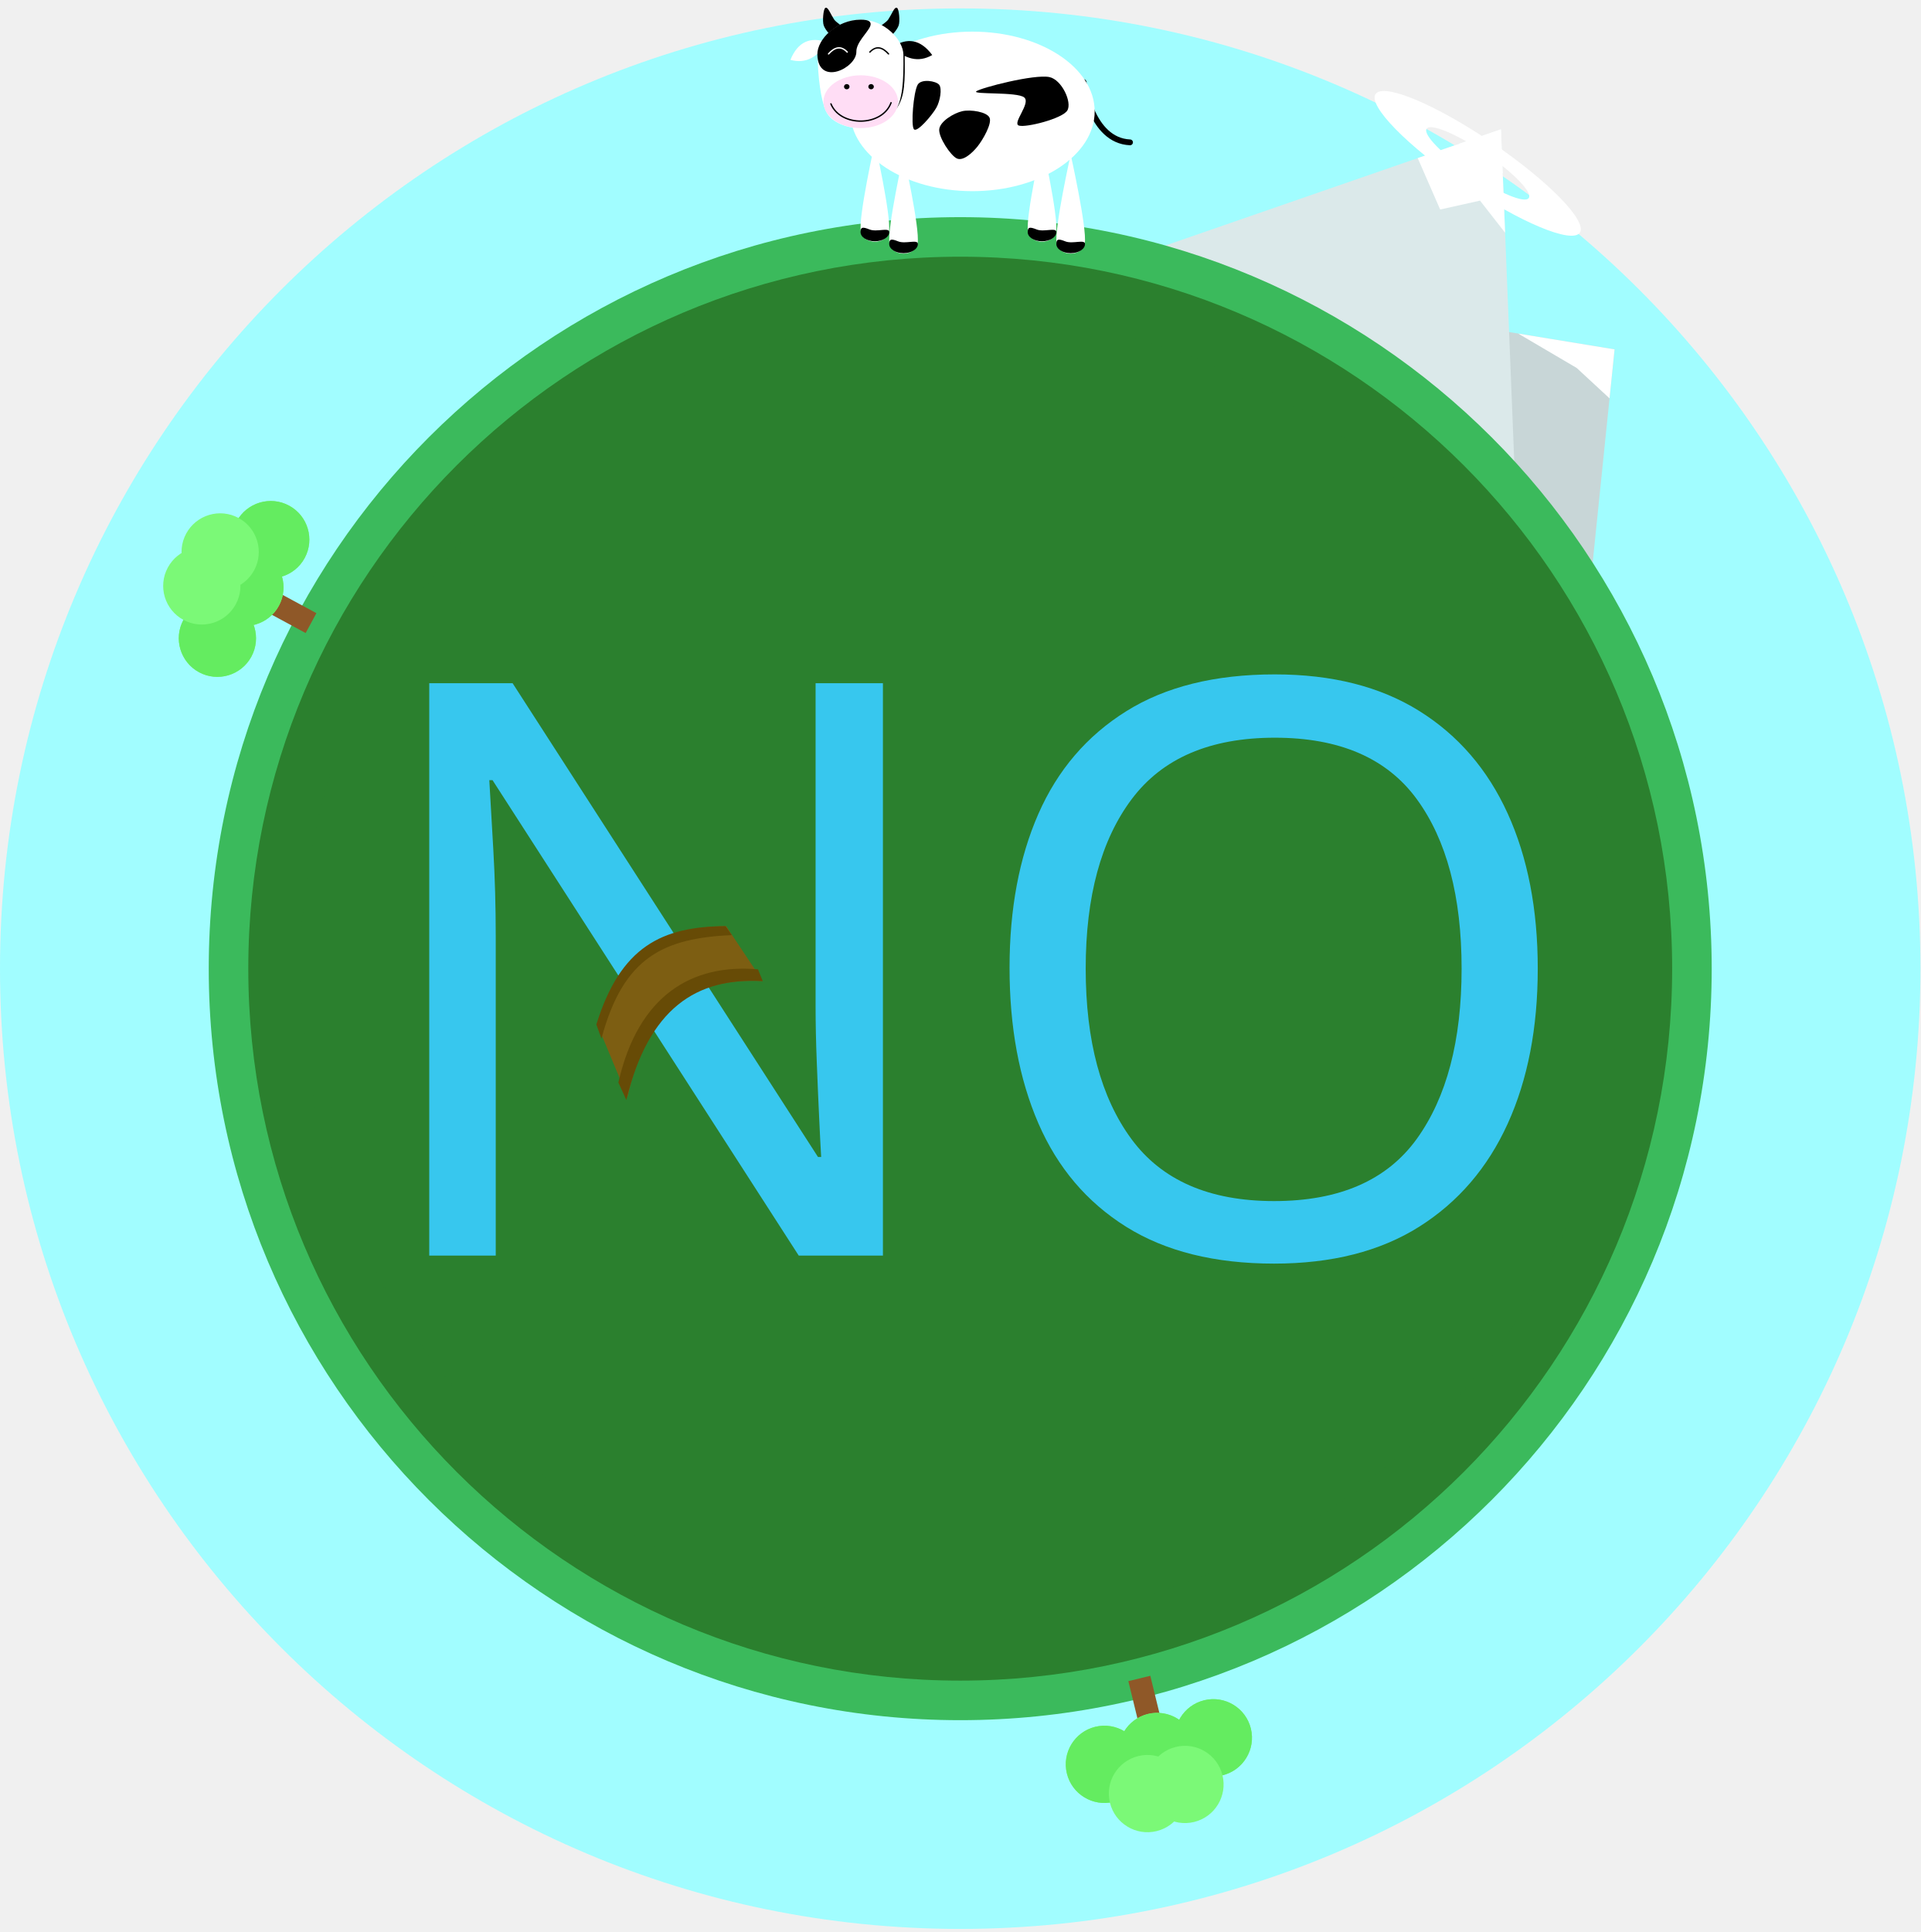
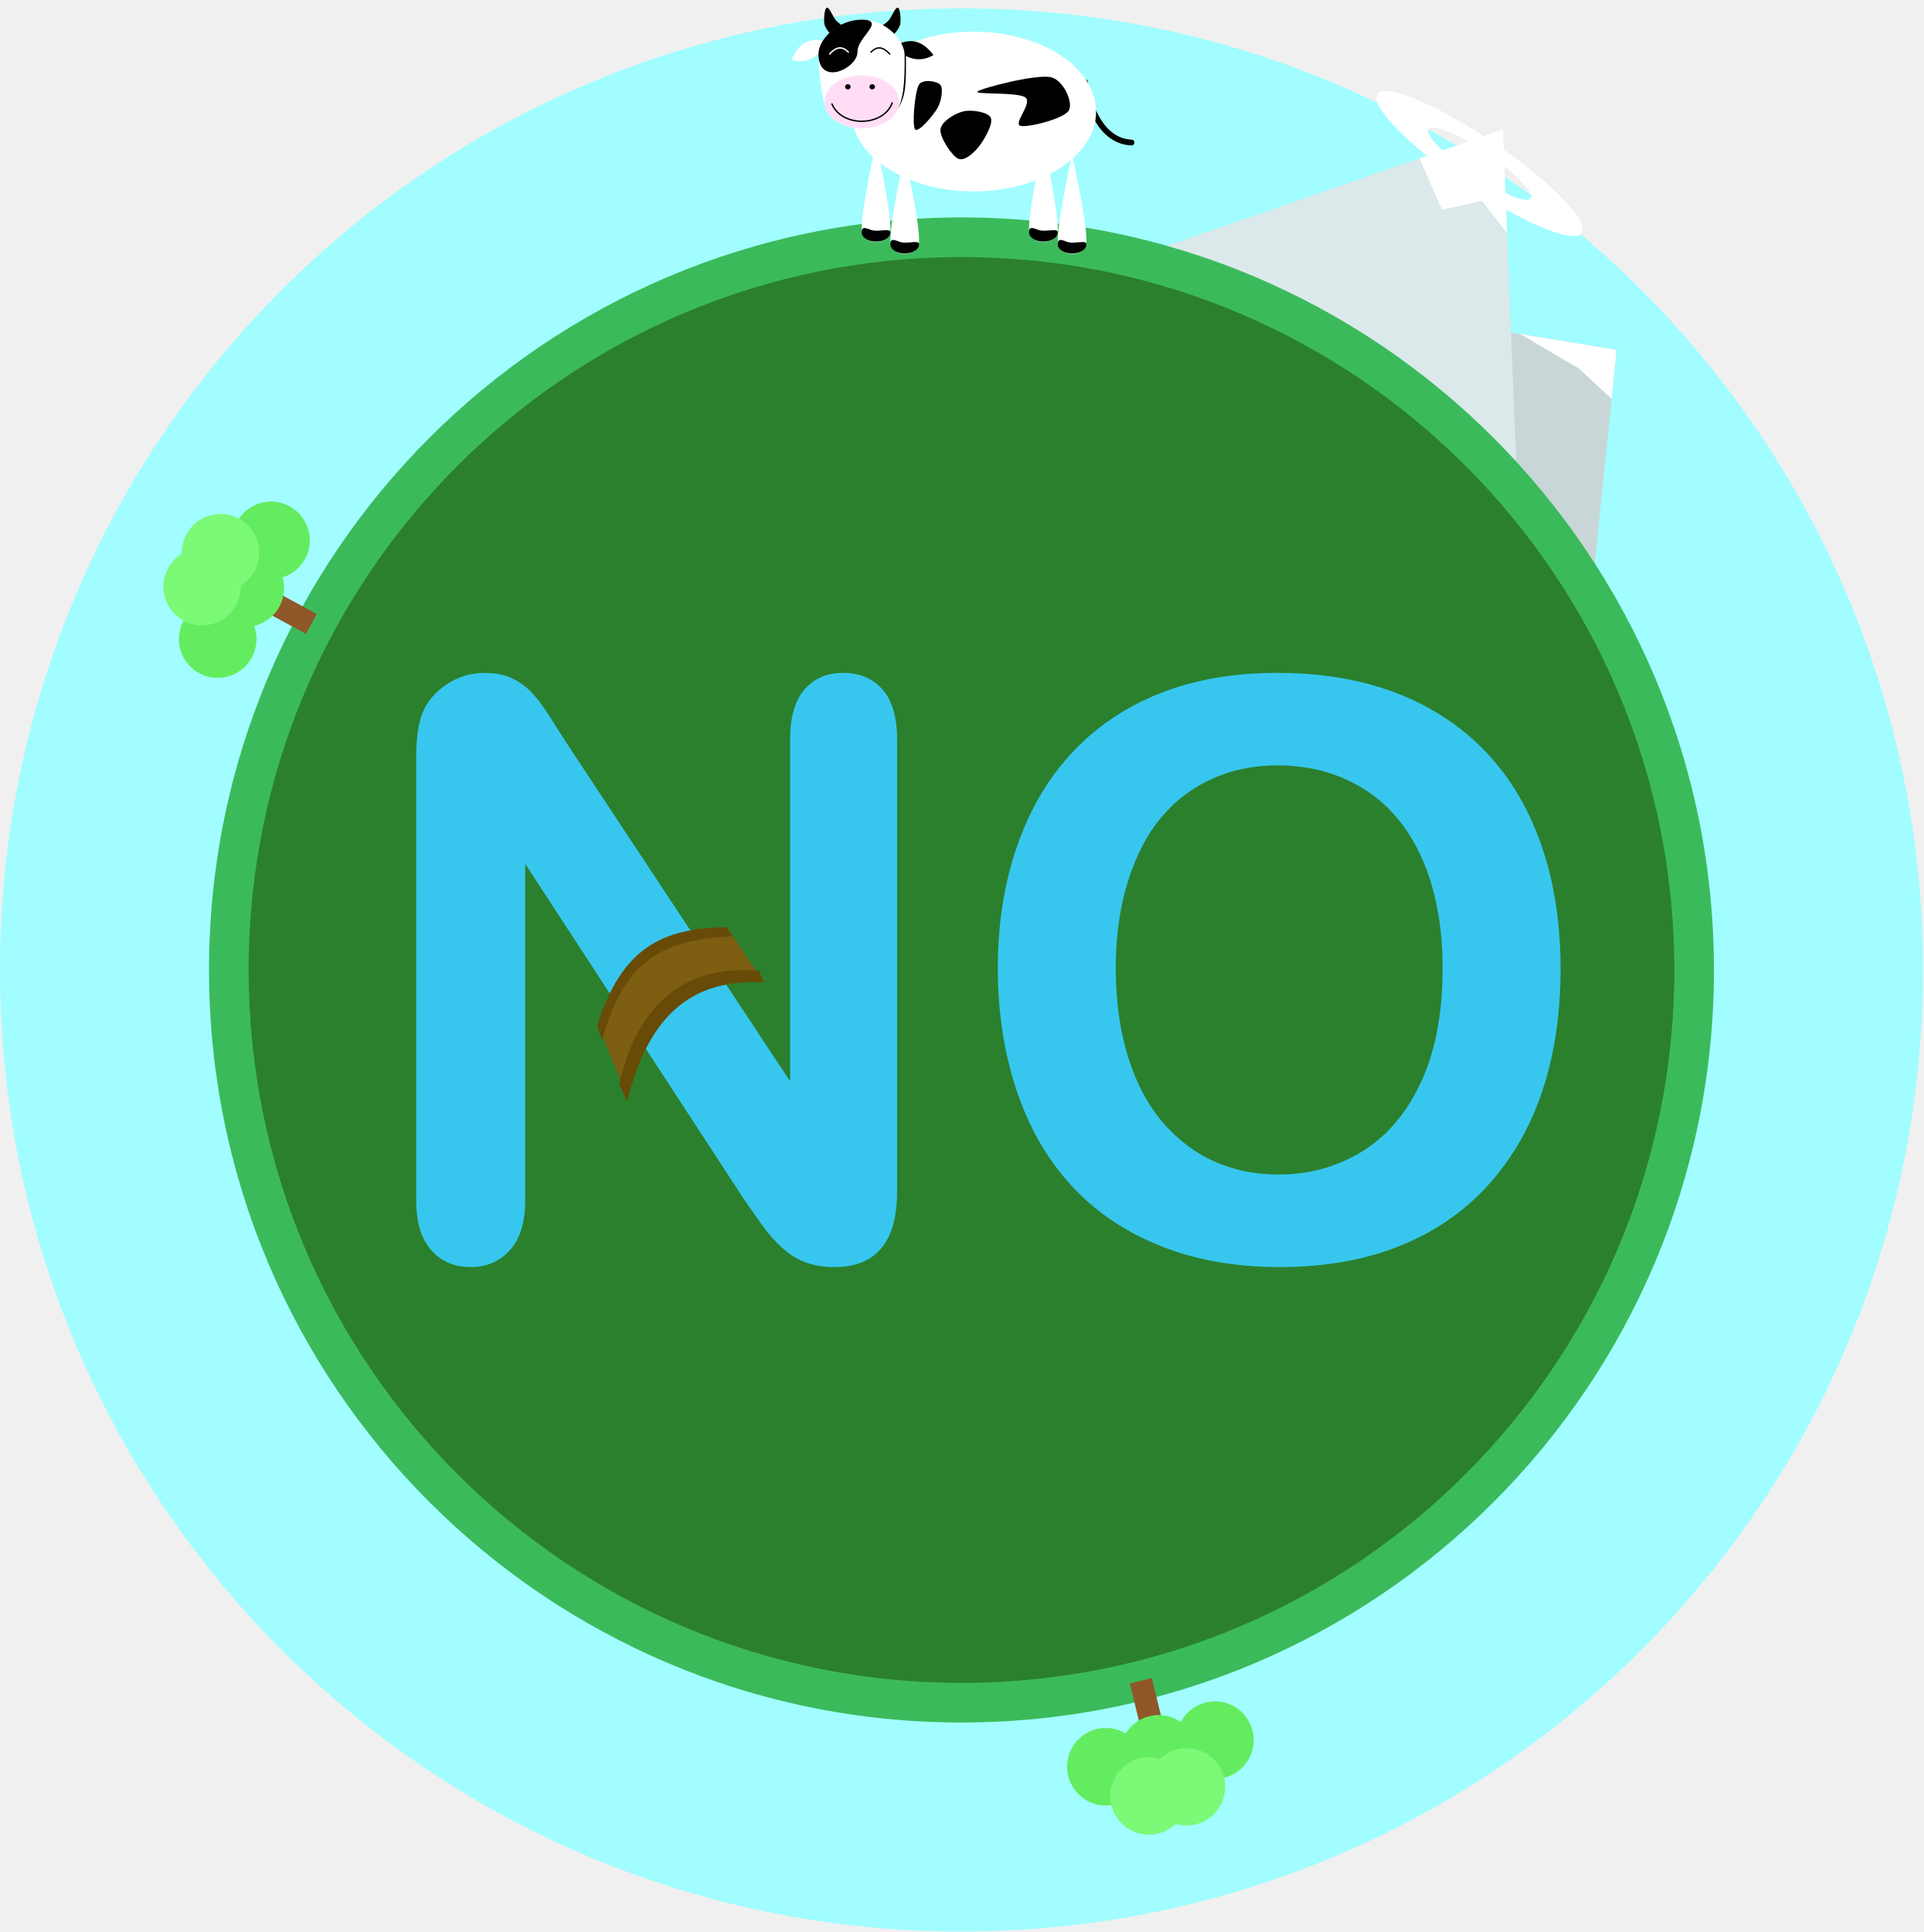
- <svg xmlns="http://www.w3.org/2000/svg" width="100%" height="100%" viewBox="0 0 500 503" version="1.1" xml:space="preserve" style="fill-rule:evenodd;clip-rule:evenodd;stroke-linecap:round;stroke-linejoin:round;stroke-miterlimit:1.5;">
-   <path id="landing" d="M0,0l0,502.2l500,0l0,-502.2l-500,0Z" style="fill:none;" />
+ <svg xmlns="http://www.w3.org/2000/svg" width="100%" height="100%" viewBox="0 0 2084 2093" version="1.1" xml:space="preserve" style="fill-rule:evenodd;clip-rule:evenodd;stroke-linecap:round;stroke-linejoin:round;stroke-miterlimit:1.5;">
+   <path id="landing" d="M0,0l0,2092.5l2083.33,0l0,-2092.5l-2083.33,0Z" style="fill:none;" />
  <clipPath id="_clip1">
-     <path d="M0,0l0,502.2l500,0l0,-502.2l-500,0Z" />
+     <path d="M0,0l0,2092.5l2083.33,0l0,-2092.5l-2083.33,0Z" />
  </clipPath>
  <g clip-path="url(#_clip1)">
    <g>
      <g>
        <g>
-           <ellipse cx="250.019" cy="252.193" rx="250.019" ry="250.007" style="fill:#a1fdff;" />
+           <ellipse cx="1041.75" cy="1050.8" rx="1041.75" ry="1041.7" style="fill:#a1fdff;" />
          <g>
-             <path d="M420.397,90.958l-5.785,56.308l-110.488,-75.365l116.273,19.057Z" style="fill:#c8d6d7;" />
-             <path d="M420.397,90.958l-1.31,12.755l-8.55,-7.912l-15.234,-8.956l25.094,4.113Z" style="fill:#fff;" />
-             <path d="M390.812,33.66l4.015,100.111l-98.693,-67.321l94.678,-32.79Z" style="fill:#dbe9ea;" />
-             <path d="M390.812,33.66l1.08,26.93l-6.531,-8.36l-10.375,2.318l-5.845,-13.383l21.671,-7.505Z" style="fill:#fff;" />
-             <path d="M388.434,37.117c14.677,9.958 24.947,20.469 22.919,23.457c-2.027,2.989 -15.59,-2.67 -30.267,-12.628c-14.678,-9.958 -24.948,-20.468 -22.92,-23.457c2.028,-2.988 15.59,2.67 30.268,12.628Zm-1.837,2.707c7.339,4.979 12.474,10.235 11.46,11.729c-1.014,1.494 -7.795,-1.335 -15.134,-6.314c-7.339,-4.979 -12.474,-10.234 -11.46,-11.729c1.014,-1.494 7.795,1.335 15.134,6.314Z" style="fill:#fff;" />
-             <path d="M390.812,33.66l0.462,11.524l-11.361,-7.749l10.899,-3.775Z" style="fill:#fff;" />
+             <path d="M1751.66,378.993l-24.107,234.617l-460.365,-314.024l484.472,79.407Z" style="fill:#c8d6d7;" />
+             <path d="M1751.66,378.993l-5.46,53.144l-35.627,-32.967l-63.474,-37.315l104.561,17.138Z" style="fill:#fff;" />
+             <path d="M1628.38,140.251l16.728,417.126l-411.219,-280.501l394.491,-136.625Z" style="fill:#dbe9ea;" />
+             <path d="M1628.38,140.251l4.5,112.206l-27.212,-34.834l-43.231,9.66l-24.353,-55.76l90.296,-31.272Z" style="fill:#fff;" />
+             <path d="M1618.47,154.654c61.156,41.491 103.948,85.286 95.499,97.738c-8.449,12.452 -64.959,-11.124 -126.115,-52.616c-61.156,-41.491 -103.948,-85.286 -95.499,-97.738c8.449,-12.452 64.959,11.124 126.115,52.616Zm-7.654,11.28c30.578,20.746 51.974,42.643 47.749,48.869c-4.224,6.226 -32.479,-5.562 -63.057,-26.307c-30.578,-20.746 -51.974,-42.644 -47.749,-48.87c4.224,-6.225 32.479,5.563 63.057,26.308Z" style="fill:#fff;" />
+             <path d="M1628.38,140.251l1.925,48.018l-47.338,-32.291l45.413,-15.727Z" style="fill:#fff;" />
          </g>
          <g>
-             <ellipse cx="250.019" cy="252.193" rx="195.667" ry="195.658" style="fill:#3bba5c;" />
-             <ellipse cx="250.019" cy="252.193" rx="185.369" ry="185.36" style="fill:#2b802e;" />
+             <ellipse cx="1041.75" cy="1050.8" rx="815.281" ry="815.24" style="fill:#3bba5c;" />
+             <ellipse cx="1041.75" cy="1050.8" rx="772.371" ry="772.333" style="fill:#2b802e;" />
          </g>
          <g>
            <g>
-               <path d="M341.436,162.055c29.627,0.555 60.645,43.183 60.645,90.138c0,46.955 -16.89,95.502 -60.645,95.502c-50.651,0 -69.06,-48.548 -68.792,-95.502c0.28,-48.987 17.384,-91.1 68.792,-90.138Z" style="fill:#37c7ee;" />
-               <path d="M349.598,189.5c33.666,0.282 44.293,36.751 44.293,62.693c0,25.942 -6.486,67.788 -41.49,67.961c-26.471,0.131 -37.608,-42.019 -37.608,-67.961c0,-25.942 10.491,-62.897 34.805,-62.693Z" style="fill:#2b802e;" />
+               <path d="M1422.65,675.231c123.446,2.311 252.688,179.927 252.688,375.573c0,195.647 -70.378,397.924 -252.688,397.924c-211.045,0 -287.75,-202.28 -286.633,-397.924c1.166,-204.112 72.431,-379.583 286.633,-375.573Z" style="fill:#37c7ee;" />
+               <path d="M1456.66,789.584c140.274,1.176 184.554,153.127 184.554,261.22c0,108.093 -27.026,282.452 -172.878,283.173c-110.293,0.545 -156.696,-175.08 -156.696,-283.173c0,-108.093 43.709,-262.07 145.02,-261.22Z" style="fill:#2b802e;" />
            </g>
            <g>
-               <path d="M123.314,339.448c-16.264,14.541 -44.345,-124.262 -0.784,-167.308c1.14,-1.126 3.171,-1.759 4.808,-0.153c11.759,11.537 28.334,53.564 34.498,67.618c12.955,29.535 26.22,41.482 32.319,51.131c0.651,-14.066 -1.598,-87.697 4.469,-124.147c2.432,-14.612 35.579,-24.227 37.212,0c2.736,40.599 0.417,139.427 -1.866,179.135c-0.708,12.309 -22.362,12.607 -27.866,10.472c-38.928,-15.101 -86.081,-136.535 -86.081,-136.535c-11.748,0.756 5.418,117.886 3.291,119.787Z" style="fill:#37c7ee;" />
+               <path d="M513.81,1414.37c-67.768,60.589 -184.773,-517.756 -3.268,-697.116c4.748,-4.692 13.213,-7.329 20.034,-0.638c48.995,48.072 118.056,223.184 143.743,281.744c53.978,123.061 109.247,172.838 134.66,213.043c2.711,-58.609 -6.659,-365.403 18.619,-517.276c10.134,-60.886 148.246,-100.949 155.05,0c11.402,169.161 1.741,580.945 -7.772,746.392c-2.949,51.288 -93.175,52.53 -116.108,43.634c-162.202,-62.918 -358.674,-568.895 -358.674,-568.895c-48.949,3.151 22.576,491.19 13.716,499.112Z" style="fill:#37c7ee;" />
              <g>
-                 <path d="M175.722,252.193c-16.478,0.145 -26.655,6.341 -33.2,26.441l7.505,18.023c5.143,-22.652 16.751,-31.099 35.221,-30.164l-9.526,-14.3Z" style="fill:#7d5e12;" />
-                 <path d="M184.012,263.435c-17.198,-1.504 -31.17,6.712 -36.351,29.463l2.075,4.561c5.804,-23.89 18.183,-31.908 35.512,-30.966l-1.236,-3.058Z" style="fill:#674b06;" />
-                 <path d="M175.577,252.193c-16.572,0.082 -27.339,5.282 -33.651,25.607l1.329,3.678c5.724,-21.436 16.358,-26.129 33.942,-26.971l-1.62,-2.314Z" style="fill:#674b06;" />
+                 <path d="M732.173,1050.8c-68.657,0.603 -111.062,26.419 -138.332,110.169l31.27,75.096c21.432,-94.383 69.797,-129.578 146.757,-125.683l-39.695,-59.582Z" style="fill:#7d5e12;" />
+                 <path d="M766.718,1097.64c-71.661,-6.267 -129.878,27.968 -151.462,122.765l8.645,19.005c24.181,-99.544 75.76,-132.953 147.967,-129.028l-5.15,-12.742Z" style="fill:#674b06;" />
+                 <path d="M731.571,1050.8c-69.05,0.343 -113.912,22.01 -140.214,106.696l5.538,15.327c23.849,-89.32 68.158,-108.874 141.424,-112.381l-6.748,-9.642Z" style="fill:#674b06;" />
              </g>
            </g>
          </g>
          <g>
-             <path d="M300.598,465.583l5.717,-1.394l-6.8,-27.894l-5.718,1.394l6.801,27.894Z" style="fill:#8f5828;" />
-             <path d="M318.309,462.203c-5.392,1.314 -10.837,-1.996 -12.151,-7.388c-1.315,-5.392 1.996,-10.836 7.388,-12.151c5.392,-1.314 10.837,1.996 12.151,7.388c1.315,5.392 -1.996,10.836 -7.388,12.151Z" style="fill:#7bf977;" />
-             <path d="M303.672,465.771c-5.392,1.314 -10.837,-1.996 -12.151,-7.388c-1.315,-5.392 1.996,-10.836 7.388,-12.151c5.392,-1.314 10.837,1.996 12.151,7.388c1.315,5.392 -1.996,10.836 -7.388,12.151Z" style="fill:#7bf977;" />
-             <path d="M289.943,469.117c-5.392,1.315 -10.837,-1.996 -12.151,-7.387c-1.315,-5.392 1.996,-10.837 7.388,-12.151c5.392,-1.314 10.836,1.996 12.151,7.388c1.314,5.391 -1.996,10.836 -7.388,12.15Z" style="fill:#7bf977;" />
+             <path d="M1252.49,1939.93l23.824,-5.807l-28.334,-116.225l-23.824,5.807l28.334,116.225Z" style="fill:#8f5828;" />
+             <path d="M1326.29,1925.84c-22.467,5.477 -45.153,-8.316 -50.63,-30.782c-5.477,-22.465 8.317,-45.151 30.783,-50.627c22.467,-5.477 45.154,8.316 50.631,30.782c5.476,22.465 -8.317,45.151 -30.784,50.627Z" style="fill:#7bf977;" />
+             <path d="M1265.3,1940.71c-22.466,5.476 -45.153,-8.317 -50.63,-30.782c-5.477,-22.466 8.317,-45.151 30.784,-50.628c22.467,-5.477 45.153,8.316 50.63,30.782c5.477,22.466 -8.317,45.151 -30.784,50.628Z" style="fill:#7bf977;" />
+             <path d="M1208.1,1954.65c-22.467,5.477 -45.153,-8.316 -50.63,-30.782c-5.477,-22.465 8.317,-45.151 30.783,-50.627c22.467,-5.477 45.154,8.316 50.631,30.782c5.476,22.465 -8.317,45.151 -30.784,50.627Z" style="fill:#7bf977;" />
            <g>
-               <path d="M318.309,462.203c-5.392,1.314 -10.837,-1.996 -12.151,-7.388c-1.315,-5.392 1.996,-10.836 7.388,-12.151c5.392,-1.314 10.837,1.996 12.151,7.388c1.315,5.392 -1.996,10.836 -7.388,12.151Z" style="fill:#64ec60;" />
-               <path d="M303.672,465.771c-5.392,1.314 -10.837,-1.996 -12.151,-7.388c-1.315,-5.392 1.996,-10.836 7.388,-12.151c5.392,-1.314 10.837,1.996 12.151,7.388c1.315,5.392 -1.996,10.836 -7.388,12.151Z" style="fill:#64ec60;" />
-               <path d="M289.943,469.117c-5.392,1.315 -10.837,-1.996 -12.151,-7.387c-1.315,-5.392 1.996,-10.837 7.388,-12.151c5.392,-1.314 10.836,1.996 12.151,7.388c1.314,5.391 -1.996,10.836 -7.388,12.15Z" style="fill:#64ec60;" />
+               <path d="M1326.29,1925.84c-22.467,5.477 -45.153,-8.316 -50.63,-30.782c-5.477,-22.465 8.317,-45.151 30.783,-50.627c22.467,-5.477 45.154,8.316 50.631,30.782c5.476,22.465 -8.317,45.151 -30.784,50.627Z" style="fill:#64ec60;" />
+               <path d="M1265.3,1940.71c-22.466,5.476 -45.153,-8.317 -50.63,-30.782c-5.477,-22.466 8.317,-45.151 30.784,-50.628c22.467,-5.477 45.153,8.316 50.63,30.782c5.477,22.466 -8.317,45.151 -30.784,50.628Z" style="fill:#64ec60;" />
+               <path d="M1208.1,1954.65c-22.467,5.477 -45.153,-8.316 -50.63,-30.782c-5.477,-22.465 8.317,-45.151 30.783,-50.627c22.467,-5.477 45.154,8.316 50.631,30.782c5.476,22.465 -8.317,45.151 -30.784,50.627Z" style="fill:#64ec60;" />
            </g>
-             <path d="M310.921,474.353c-5.392,1.315 -10.837,-1.996 -12.151,-7.387c-1.315,-5.392 1.996,-10.837 7.388,-12.151c5.392,-1.314 10.837,1.996 12.151,7.388c1.315,5.391 -1.996,10.836 -7.388,12.15Z" style="fill:#7bf977;" />
-             <path d="M301.151,476.735c-5.392,1.314 -10.836,-1.996 -12.151,-7.388c-1.314,-5.392 1.996,-10.836 7.388,-12.151c5.392,-1.314 10.837,1.996 12.151,7.388c1.315,5.392 -1.996,10.836 -7.388,12.151Z" style="fill:#7bf977;" />
+             <path d="M1295.5,1976.47c-22.466,5.477 -45.153,-8.316 -50.63,-30.782c-5.477,-22.466 8.317,-45.151 30.784,-50.628c22.467,-5.476 45.153,8.317 50.63,30.782c5.477,22.466 -8.317,45.152 -30.784,50.628Z" style="fill:#7bf977;" />
+             <path d="M1254.8,1986.39c-22.466,5.477 -45.153,-8.316 -50.63,-30.782c-5.477,-22.466 8.317,-45.151 30.784,-50.628c22.467,-5.476 45.153,8.317 50.63,30.782c5.477,22.466 -8.317,45.151 -30.784,50.628Z" style="fill:#7bf977;" />
          </g>
          <g>
-             <path d="M57.128,145.982l-2.799,5.177l25.256,13.655l2.799,-5.177l-25.256,-13.655Z" style="fill:#8f5828;" />
-             <path d="M47.761,161.389c2.64,-4.882 8.747,-6.702 13.629,-4.063c4.882,2.64 6.702,8.746 4.062,13.628c-2.639,4.882 -8.746,6.702 -13.628,4.063c-4.882,-2.64 -6.702,-8.746 -4.063,-13.628Z" style="fill:#7bf977;" />
-             <path d="M54.927,148.137c2.64,-4.882 8.746,-6.702 13.628,-4.063c4.882,2.64 6.703,8.746 4.063,13.628c-2.64,4.882 -8.746,6.702 -13.628,4.063c-4.882,-2.64 -6.703,-8.746 -4.063,-13.628Z" style="fill:#7bf977;" />
-             <path d="M61.648,135.707c2.64,-4.882 8.747,-6.702 13.629,-4.063c4.881,2.64 6.702,8.746 4.062,13.628c-2.639,4.882 -8.746,6.702 -13.628,4.063c-4.882,-2.64 -6.702,-8.746 -4.063,-13.628Z" style="fill:#7bf977;" />
+             <path d="M238.032,608.258l-11.663,21.569l105.236,56.898l11.663,-21.569l-105.236,-56.898Z" style="fill:#8f5828;" />
+             <path d="M199.006,672.454c10.998,-20.341 36.443,-27.926 56.784,-16.928c20.342,10.998 27.927,36.441 16.929,56.782c-10.999,20.341 -36.443,27.926 -56.785,16.927c-20.342,-10.998 -27.927,-36.441 -16.928,-56.781Z" style="fill:#7bf977;" />
+             <path d="M228.862,617.238c10.999,-20.341 36.443,-27.926 56.785,-16.928c20.342,10.999 27.927,36.442 16.928,56.782c-10.998,20.341 -36.443,27.926 -56.784,16.928c-20.342,-10.999 -27.927,-36.442 -16.929,-56.782Z" style="fill:#7bf977;" />
+             <path d="M256.867,565.446c10.999,-20.341 36.443,-27.926 56.785,-16.927c20.342,10.998 27.927,36.441 16.928,56.781c-10.998,20.341 -36.443,27.926 -56.784,16.928c-20.342,-10.998 -27.927,-36.441 -16.929,-56.782Z" style="fill:#7bf977;" />
            <g>
-               <path d="M47.761,161.389c2.64,-4.882 8.747,-6.702 13.629,-4.063c4.882,2.64 6.702,8.746 4.062,13.628c-2.639,4.882 -8.746,6.702 -13.628,4.063c-4.882,-2.64 -6.702,-8.746 -4.063,-13.628Z" style="fill:#64ec60;" />
-               <path d="M54.927,148.137c2.64,-4.882 8.746,-6.702 13.628,-4.063c4.882,2.64 6.703,8.746 4.063,13.628c-2.64,4.882 -8.746,6.702 -13.628,4.063c-4.882,-2.64 -6.703,-8.746 -4.063,-13.628Z" style="fill:#64ec60;" />
-               <path d="M61.648,135.707c2.64,-4.882 8.747,-6.702 13.629,-4.063c4.881,2.64 6.702,8.746 4.062,13.628c-2.639,4.882 -8.746,6.702 -13.628,4.063c-4.882,-2.64 -6.702,-8.746 -4.063,-13.628Z" style="fill:#64ec60;" />
+               <path d="M199.006,672.454c10.998,-20.341 36.443,-27.926 56.784,-16.928c20.342,10.998 27.927,36.441 16.929,56.782c-10.999,20.341 -36.443,27.926 -56.785,16.927c-20.342,-10.998 -27.927,-36.441 -16.928,-56.781Z" style="fill:#64ec60;" />
+               <path d="M228.862,617.238c10.999,-20.341 36.443,-27.926 56.785,-16.928c20.342,10.999 27.927,36.442 16.928,56.782c-10.998,20.341 -36.443,27.926 -56.784,16.928c-20.342,-10.999 -27.927,-36.442 -16.929,-56.782Z" style="fill:#64ec60;" />
+               <path d="M256.867,565.446c10.999,-20.341 36.443,-27.926 56.785,-16.927c20.342,10.998 27.927,36.441 16.928,56.781c-10.998,20.341 -36.443,27.926 -56.784,16.928c-20.342,-10.998 -27.927,-36.441 -16.929,-56.782Z" style="fill:#64ec60;" />
            </g>
-             <path d="M43.699,147.761c2.639,-4.882 8.746,-6.702 13.628,-4.062c4.882,2.639 6.702,8.746 4.063,13.627c-2.64,4.882 -8.747,6.702 -13.629,4.063c-4.882,-2.64 -6.702,-8.746 -4.062,-13.628Z" style="fill:#7bf977;" />
-             <path d="M48.481,138.916c2.64,-4.882 8.747,-6.702 13.629,-4.062c4.882,2.639 6.702,8.745 4.062,13.627c-2.639,4.882 -8.746,6.702 -13.628,4.063c-4.882,-2.64 -6.702,-8.746 -4.063,-13.628Z" style="fill:#7bf977;" />
+             <path d="M182.078,615.672c10.998,-20.341 36.443,-27.926 56.784,-16.928c20.342,10.999 27.927,36.442 16.928,56.782c-10.998,20.341 -36.443,27.926 -56.784,16.928c-20.342,-10.998 -27.927,-36.442 -16.928,-56.782Z" style="fill:#7bf977;" />
+             <path d="M202.006,578.817c10.998,-20.34 36.443,-27.925 56.784,-16.927c20.342,10.998 27.927,36.441 16.929,56.782c-10.999,20.34 -36.443,27.925 -56.785,16.927c-20.342,-10.998 -27.927,-36.441 -16.928,-56.782Z" style="fill:#7bf977;" />
          </g>
        </g>
        <g>
-           <ellipse cx="250.019" cy="252.193" rx="171.796" ry="169.919" style="fill:#2b802e;" />
+           <ellipse cx="1041.75" cy="1050.8" rx="715.816" ry="707.995" style="fill:#2b802e;" />
          <g>
-             <text x="91.517px" y="326.889px" style="font-family:'ArialRoundedMTBold', 'Arial Rounded MT Bold', sans-serif;font-size:208.701px;fill:#37c7ee;">NO</text>
+             <path d="M613.593,804.534l242.461,366.858l0,-370.255c0,-24.061 5.166,-42.107 15.498,-54.137c10.333,-12.031 24.275,-18.046 41.826,-18.046c18.117,0 32.413,6.015 42.887,18.046c10.474,12.03 15.711,30.076 15.711,54.137l0,489.569c0,54.632 -22.646,81.948 -67.94,81.948c-11.323,0 -21.514,-1.627 -30.573,-4.883c-9.058,-3.255 -17.551,-8.421 -25.477,-15.498c-7.927,-7.077 -15.287,-15.356 -22.081,-24.839c-6.794,-9.483 -13.588,-19.178 -20.382,-29.086l-236.516,-362.612l0,364.736c0,23.777 -5.52,41.752 -16.56,53.924c-11.041,12.172 -25.195,18.258 -42.463,18.258c-17.834,0 -32.13,-6.157 -42.887,-18.47c-10.757,-12.314 -16.136,-30.218 -16.136,-53.712l0,-480.228c0,-20.381 2.265,-36.374 6.794,-47.98c5.379,-12.738 14.296,-23.141 26.752,-31.209c12.455,-8.067 25.902,-12.101 40.339,-12.101c11.323,0 21.019,1.84 29.087,5.52c8.068,3.68 15.145,8.634 21.231,14.861c6.086,6.228 12.314,14.295 18.684,24.203c6.369,9.907 12.951,20.239 19.745,30.996Z" style="fill:#37c7ee;fill-rule:nonzero;" />
+             <path d="M1383.86,728.954c64.543,0 119.957,13.092 166.241,39.276c46.284,26.184 81.315,63.408 105.094,111.671c23.779,48.263 35.669,104.948 35.669,170.054c0,48.122 -6.511,91.856 -19.533,131.203c-13.022,39.346 -32.554,73.456 -58.598,102.329c-26.044,28.873 -58.032,50.953 -95.965,66.239c-37.934,15.285 -81.387,22.928 -130.36,22.928c-48.691,0 -92.286,-7.855 -130.785,-23.565c-38.499,-15.711 -70.629,-37.861 -96.39,-66.451c-25.761,-28.59 -45.223,-62.983 -58.386,-103.179c-13.163,-40.196 -19.745,-83.647 -19.745,-130.353c0,-47.839 6.865,-91.715 20.594,-131.628c13.73,-39.912 33.617,-73.881 59.66,-101.905c26.044,-28.023 57.749,-49.466 95.116,-64.327c37.367,-14.861 79.83,-22.292 127.388,-22.292Zm179.192,320.152c0,-45.574 -7.36,-85.063 -22.081,-118.465c-14.72,-33.402 -35.739,-58.666 -63.057,-75.792c-27.317,-17.125 -58.669,-25.688 -94.054,-25.688c-25.195,0 -48.478,4.741 -69.851,14.224c-21.373,9.483 -39.773,23.282 -55.201,41.399c-15.428,18.116 -27.601,41.257 -36.518,69.423c-8.917,28.165 -13.376,59.798 -13.376,94.899c0,35.383 4.459,67.37 13.376,95.96c8.917,28.59 21.514,52.297 37.792,71.122c16.277,18.824 34.96,32.906 56.05,42.248c21.09,9.341 44.232,14.012 69.426,14.012c32.272,0 61.925,-8.068 88.959,-24.203c27.035,-16.135 48.549,-41.045 64.543,-74.73c15.995,-33.685 23.992,-75.155 23.992,-124.409Z" style="fill:#37c7ee;fill-rule:nonzero;" />
            <g>
-               <path d="M189.071,241.128c-16.478,0.144 -26.655,6.34 -33.2,26.44l7.505,18.023c5.143,-22.652 16.751,-31.098 35.222,-30.164l-9.527,-14.299Z" style="fill:#7d5e12;" />
-               <path d="M197.362,252.369c-17.199,-1.504 -31.171,6.713 -36.351,29.464l2.074,4.561c5.804,-23.891 18.183,-31.909 35.513,-30.967l-1.236,-3.058Z" style="fill:#674b06;" />
-               <path d="M188.926,241.128c-16.572,0.082 -27.339,5.282 -33.651,25.607l1.329,3.678c5.724,-21.437 16.358,-26.13 33.942,-26.971l-1.62,-2.314Z" style="fill:#674b06;" />
+               <path d="M787.794,1004.7c-68.657,0.602 -111.062,26.419 -138.332,110.169l31.27,75.096c21.432,-94.384 69.798,-129.579 146.758,-125.683l-39.696,-59.582Z" style="fill:#7d5e12;" />
+               <path d="M822.34,1051.54c-71.661,-6.267 -129.879,27.968 -151.463,122.765l8.646,19.005c24.181,-99.545 75.76,-132.953 147.967,-129.028l-5.15,-12.742Z" style="fill:#674b06;" />
+               <path d="M787.192,1004.7c-69.049,0.342 -113.912,22.01 -140.214,106.696l5.539,15.326c23.849,-89.32 68.158,-108.874 141.424,-112.38l-6.749,-9.642Z" style="fill:#674b06;" />
            </g>
          </g>
        </g>
      </g>
      <g id="Naomi-Side">
        <g>
          <g>
            <g>
-               <path d="M278.781,40.222c0,0 4.283,19.22 3.671,23.064c-0.581,3.653 -6.761,3.653 -7.342,0c-0.612,-3.844 3.671,-23.064 3.671,-23.064Z" style="fill:#fff;" />
-               <path d="M277.378,62.839c1.911,0.767 5.134,-0.631 5.134,0.686c0,1.317 -1.672,2.386 -3.731,2.386c-2.059,0 -3.731,-1.069 -3.731,-2.386c0,-1.317 0.526,-1.408 2.328,-0.686Z" />
+               <path d="M1161.59,167.593c0,0 17.846,80.083 15.296,96.1c-2.422,15.22 -28.17,15.22 -30.593,0c-2.549,-16.017 15.297,-96.1 15.297,-96.1Z" style="fill:#fff;" />
+               <path d="M1155.74,261.831c7.964,3.193 21.394,-2.629 21.394,2.857c0,5.486 -6.966,9.939 -15.546,9.939c-8.58,0 -15.546,-4.453 -15.546,-9.939c0,-5.486 2.189,-5.868 9.698,-2.857Z" />
            </g>
            <g>
-               <path d="M271.319,37.123c0,0 4.283,19.22 3.671,23.064c-0.581,3.653 -6.761,3.653 -7.342,0c-0.612,-3.844 3.671,-23.064 3.671,-23.064Z" style="fill:#fff;" />
-               <path d="M269.916,59.74c1.911,0.767 5.134,-0.631 5.134,0.686c0,1.317 -1.672,2.386 -3.731,2.386c-2.059,0 -3.731,-1.069 -3.731,-2.386c0,-1.317 0.525,-1.408 2.328,-0.686Z" />
+               <path d="M1130.5,154.681c0,0 17.846,80.083 15.297,96.099c-2.423,15.221 -28.171,15.221 -30.594,0c-2.549,-16.016 15.297,-96.099 15.297,-96.099Z" style="fill:#fff;" />
+               <path d="M1124.65,248.918c7.963,3.193 21.393,-2.629 21.393,2.857c0,5.486 -6.966,9.94 -15.546,9.94c-8.58,0 -15.546,-4.454 -15.546,-9.94c0,-5.486 2.19,-5.868 9.699,-2.857Z" />
            </g>
            <g>
-               <path d="M235.261,40.222c0,0 4.283,19.22 3.671,23.064c-0.582,3.653 -6.761,3.653 -7.342,0c-0.612,-3.844 3.671,-23.064 3.671,-23.064Z" style="fill:#fff;" />
-               <path d="M233.857,62.839c1.912,0.767 5.135,-0.631 5.135,0.686c0,1.317 -1.672,2.386 -3.731,2.386c-2.059,0 -3.731,-1.069 -3.731,-2.386c0,-1.317 0.525,-1.408 2.327,-0.686Z" />
+               <path d="M980.253,167.593c0,0 17.846,80.083 15.297,96.1c-2.423,15.22 -28.171,15.22 -30.594,0c-2.549,-16.017 15.297,-96.1 15.297,-96.1Z" style="fill:#fff;" />
+               <path d="M974.406,261.831c7.963,3.193 21.393,-2.629 21.393,2.857c0,5.486 -6.966,9.939 -15.546,9.939c-8.58,0 -15.546,-4.453 -15.546,-9.939c0,-5.486 2.19,-5.868 9.699,-2.857Z" />
            </g>
            <g>
-               <path d="M227.799,37.123c0,0 4.283,19.22 3.671,23.064c-0.582,3.653 -6.761,3.653 -7.343,0c-0.611,-3.844 3.672,-23.064 3.672,-23.064Z" style="fill:#fff;" />
-               <path d="M226.395,59.74c1.912,0.767 5.135,-0.631 5.135,0.686c0,1.317 -1.672,2.386 -3.731,2.386c-2.06,0 -3.731,-1.069 -3.731,-2.386c0,-1.317 0.525,-1.408 2.327,-0.686Z" />
+               <path d="M949.161,154.681c0,0 17.846,80.083 15.297,96.099c-2.423,15.221 -28.171,15.221 -30.593,0c-2.55,-16.016 15.296,-96.099 15.296,-96.099Z" style="fill:#fff;" />
+               <path d="M943.314,248.918c7.964,3.193 21.393,-2.629 21.393,2.857c0,5.486 -6.966,9.94 -15.546,9.94c-8.58,0 -15.546,-4.454 -15.546,-9.94c0,-5.486 2.19,-5.868 9.699,-2.857Z" />
            </g>
          </g>
-           <path d="M282.138,21.38c0,0 1.859,15.222 12.096,15.683" style="fill:none;stroke:#000;stroke-width:1.51px;" />
-           <ellipse cx="253.192" cy="29.003" rx="31.835" ry="20.766" style="fill:#fff;" />
-           <path d="M244.529,22.063c-0.809,-1 -4.671,-1.62 -5.591,0c-1.096,1.931 -1.793,10.581 -0.983,11.581c0.809,1 4.743,-3.649 5.839,-5.579c0.995,-1.753 1.544,-5.001 0.735,-6.002Z" />
-           <path d="M250.552,28.948c-2.184,0.495 -5.761,2.631 -5.994,4.683c-0.233,2.052 2.938,6.876 4.597,7.629c1.659,0.752 4.065,-1.503 5.358,-3.114c1.418,-1.766 3.811,-5.952 3.151,-7.485c-0.66,-1.533 -4.927,-2.208 -7.112,-1.713Z" />
-           <path d="M254.205,23.774c-1.098,0.881 10.609,0.092 12.46,1.58c1.851,1.488 -3.225,6.773 -1.354,7.345c1.871,0.573 11.256,-1.806 12.58,-3.911c1.324,-2.105 -1.416,-8.036 -4.636,-8.718c-3.947,-0.835 -17.951,2.823 -19.05,3.704Z" />
-           <path d="M233.61,28.01c-2.107,3.25 1.899,-17.934 1.95,-13.922c0.091,7.341 0.038,10.858 -1.95,13.922Z" />
+           <path d="M1175.58,89.082c0,0 7.744,63.426 50.398,65.349" style="fill:none;stroke:#000;stroke-width:6.27px;" />
+           <ellipse cx="1054.97" cy="120.846" rx="132.646" ry="86.526" style="fill:#fff;" />
+           <path d="M1018.87,91.931c-3.372,-4.168 -19.462,-6.753 -23.295,0c-4.566,8.042 -7.47,44.085 -4.098,48.253c3.371,4.168 19.764,-15.204 24.329,-23.246c4.146,-7.304 6.436,-20.839 3.064,-25.007Z" />
+           <path d="M1043.97,120.616c-9.101,2.062 -24.006,10.963 -24.977,19.513c-0.971,8.55 12.239,28.651 19.152,31.787c6.913,3.135 16.937,-6.262 22.326,-12.974c5.909,-7.36 15.879,-24.799 13.129,-31.186c-2.75,-6.388 -20.529,-9.203 -29.63,-7.14Z" />
+           <path d="M1059.19,99.059c-4.577,3.669 44.202,0.385 51.915,6.583c7.712,6.198 -13.436,28.221 -5.64,30.605c7.796,2.385 46.899,-7.528 52.416,-16.298c5.516,-8.771 -5.9,-33.484 -19.317,-36.323c-16.448,-3.482 -74.798,11.763 -79.374,15.433Z" />
+           <path d="M973.377,116.71c-8.779,13.538 7.912,-74.725 8.121,-58.009c0.383,30.585 0.159,45.241 -8.121,58.009Z" />
        </g>
        <g id="Naomi">
-           <path d="M215.393,11.009c-2.458,3.762 -5.513,5.714 -9.588,4.575c1.944,-4.751 5.204,-6.111 9.588,-4.575Z" style="fill:#fff;" />
-           <path d="M232.314,12.255c3.307,3.041 6.749,4.181 10.419,2.074c-3.054,-4.126 -6.549,-4.642 -10.419,-2.074Z" />
-           <path d="M215.021,2.197c-0.438,0.167 -0.759,3.338 -0.363,4.403c0.482,1.298 2.039,2.767 2.039,2.767l3.064,-2.022c0,0 -2.185,-1.339 -2.748,-2.208c-0.888,-1.37 -1.553,-3.107 -1.992,-2.94Z" style="stroke:#000;stroke-width:0.36px;" />
-           <path d="M233.447,2.197c0.439,0.167 0.759,3.338 0.364,4.403c-0.483,1.298 -2.039,2.767 -2.039,2.767l-3.064,-2.022c0,0 2.184,-1.339 2.748,-2.208c0.888,-1.37 1.553,-3.107 1.991,-2.94Z" style="stroke:#000;stroke-width:0.36px;" />
-           <path d="M224.113,5.108c6.133,0 11.064,5.235 11.112,9.13c0.09,7.128 -0.223,11.719 -2.153,14.694c-2.045,3.155 -5.955,4.477 -8.959,4.477c-3.003,0 -7.639,-1.288 -9.061,-4.477c-1.349,-3.026 -2.072,-8.728 -2.184,-14.694c-0.073,-3.895 5.113,-9.13 11.245,-9.13Z" style="fill:#fff;" />
-           <path d="M224.113,5.298c2.266,0 2.668,0.583 2.277,1.514c-0.667,1.59 -3.642,4.195 -3.594,6.651c0.078,4.025 -9.586,8.86 -9.795,0.775c-0.1,-3.894 4.98,-8.94 11.112,-8.94Z" style="stroke:#000;stroke-width:0.36px;" />
-           <ellipse cx="224.115" cy="26.477" rx="9.709" ry="6.877" style="fill:#ffddf5;" />
-           <path d="M215.737,14.033c1.542,-1.721 3.193,-2.237 4.858,-0.477" style="fill:none;stroke:#fff;stroke-width:0.36px;" />
-           <path d="M231.349,14.033c-1.542,-1.721 -3.192,-2.237 -4.857,-0.477" style="fill:none;stroke:#000;stroke-width:0.36px;" />
-           <ellipse cx="220.477" cy="22.571" rx="0.719" ry="0.682" />
-           <ellipse cx="226.812" cy="22.571" rx="0.719" ry="0.682" />
-           <path d="M216.352,27.044c2.499,6.087 13.346,5.981 15.66,-0.298" style="fill:none;stroke:#000;stroke-width:0.36px;" />
+           <path d="M897.469,45.871c-10.238,15.675 -22.967,23.806 -39.949,19.061c8.102,-19.796 21.686,-25.461 39.949,-19.061Z" style="fill:#fff;" />
+           <path d="M967.975,51.061c13.781,12.674 28.12,17.423 43.411,8.644c-12.724,-17.193 -27.284,-19.341 -43.411,-8.644Z" />
+           <path d="M895.922,9.155c-1.827,0.696 -3.163,13.909 -1.515,18.345c2.01,5.41 8.497,11.528 8.497,11.528l12.765,-8.425c0,0 -9.102,-5.578 -11.449,-9.198c-3.701,-5.708 -6.471,-12.946 -8.298,-12.25Z" style="stroke:#000;stroke-width:1.52px;" />
+           <path d="M972.697,9.155c1.827,0.696 3.163,13.909 1.515,18.345c-2.01,5.41 -8.497,11.528 -8.497,11.528l-12.766,-8.425c0,0 9.103,-5.578 11.45,-9.198c3.701,-5.708 6.471,-12.946 8.298,-12.25Z" style="stroke:#000;stroke-width:1.52px;" />
+           <path d="M933.806,21.283c25.553,0 46.096,21.813 46.3,38.044c0.372,29.696 -0.931,48.827 -8.971,61.224c-8.525,13.145 -24.815,18.652 -37.329,18.652c-12.514,0 -31.829,-5.365 -37.755,-18.652c-5.623,-12.611 -8.636,-36.369 -9.103,-61.224c-0.304,-16.229 21.304,-38.044 46.858,-38.044Z" style="fill:#fff;" />
+           <path d="M933.806,22.074c9.441,0 11.113,2.428 9.485,6.309c-2.779,6.624 -15.174,17.478 -14.975,27.711c0.325,16.774 -39.941,36.92 -40.81,3.233c-0.419,-16.227 20.746,-37.253 46.3,-37.253Z" style="stroke:#000;stroke-width:1.52px;" />
+           <ellipse cx="933.814" cy="110.321" rx="40.452" ry="28.653" style="fill:#ffddf5;" />
+           <path d="M898.906,58.472c6.424,-7.173 13.301,-9.322 20.238,-1.99" style="fill:none;stroke:#fff;stroke-width:1.52px;" />
+           <path d="M963.954,58.472c-6.423,-7.173 -13.3,-9.322 -20.238,-1.99" style="fill:none;stroke:#000;stroke-width:1.52px;" />
+           <ellipse cx="918.656" cy="94.046" rx="2.998" ry="2.843" />
+           <ellipse cx="945.049" cy="94.046" rx="2.998" ry="2.843" />
+           <path d="M901.467,112.681c10.414,25.364 55.608,24.923 65.251,-1.238" style="fill:none;stroke:#000;stroke-width:1.52px;" />
        </g>
      </g>
    </g>
  </g>
</svg>
